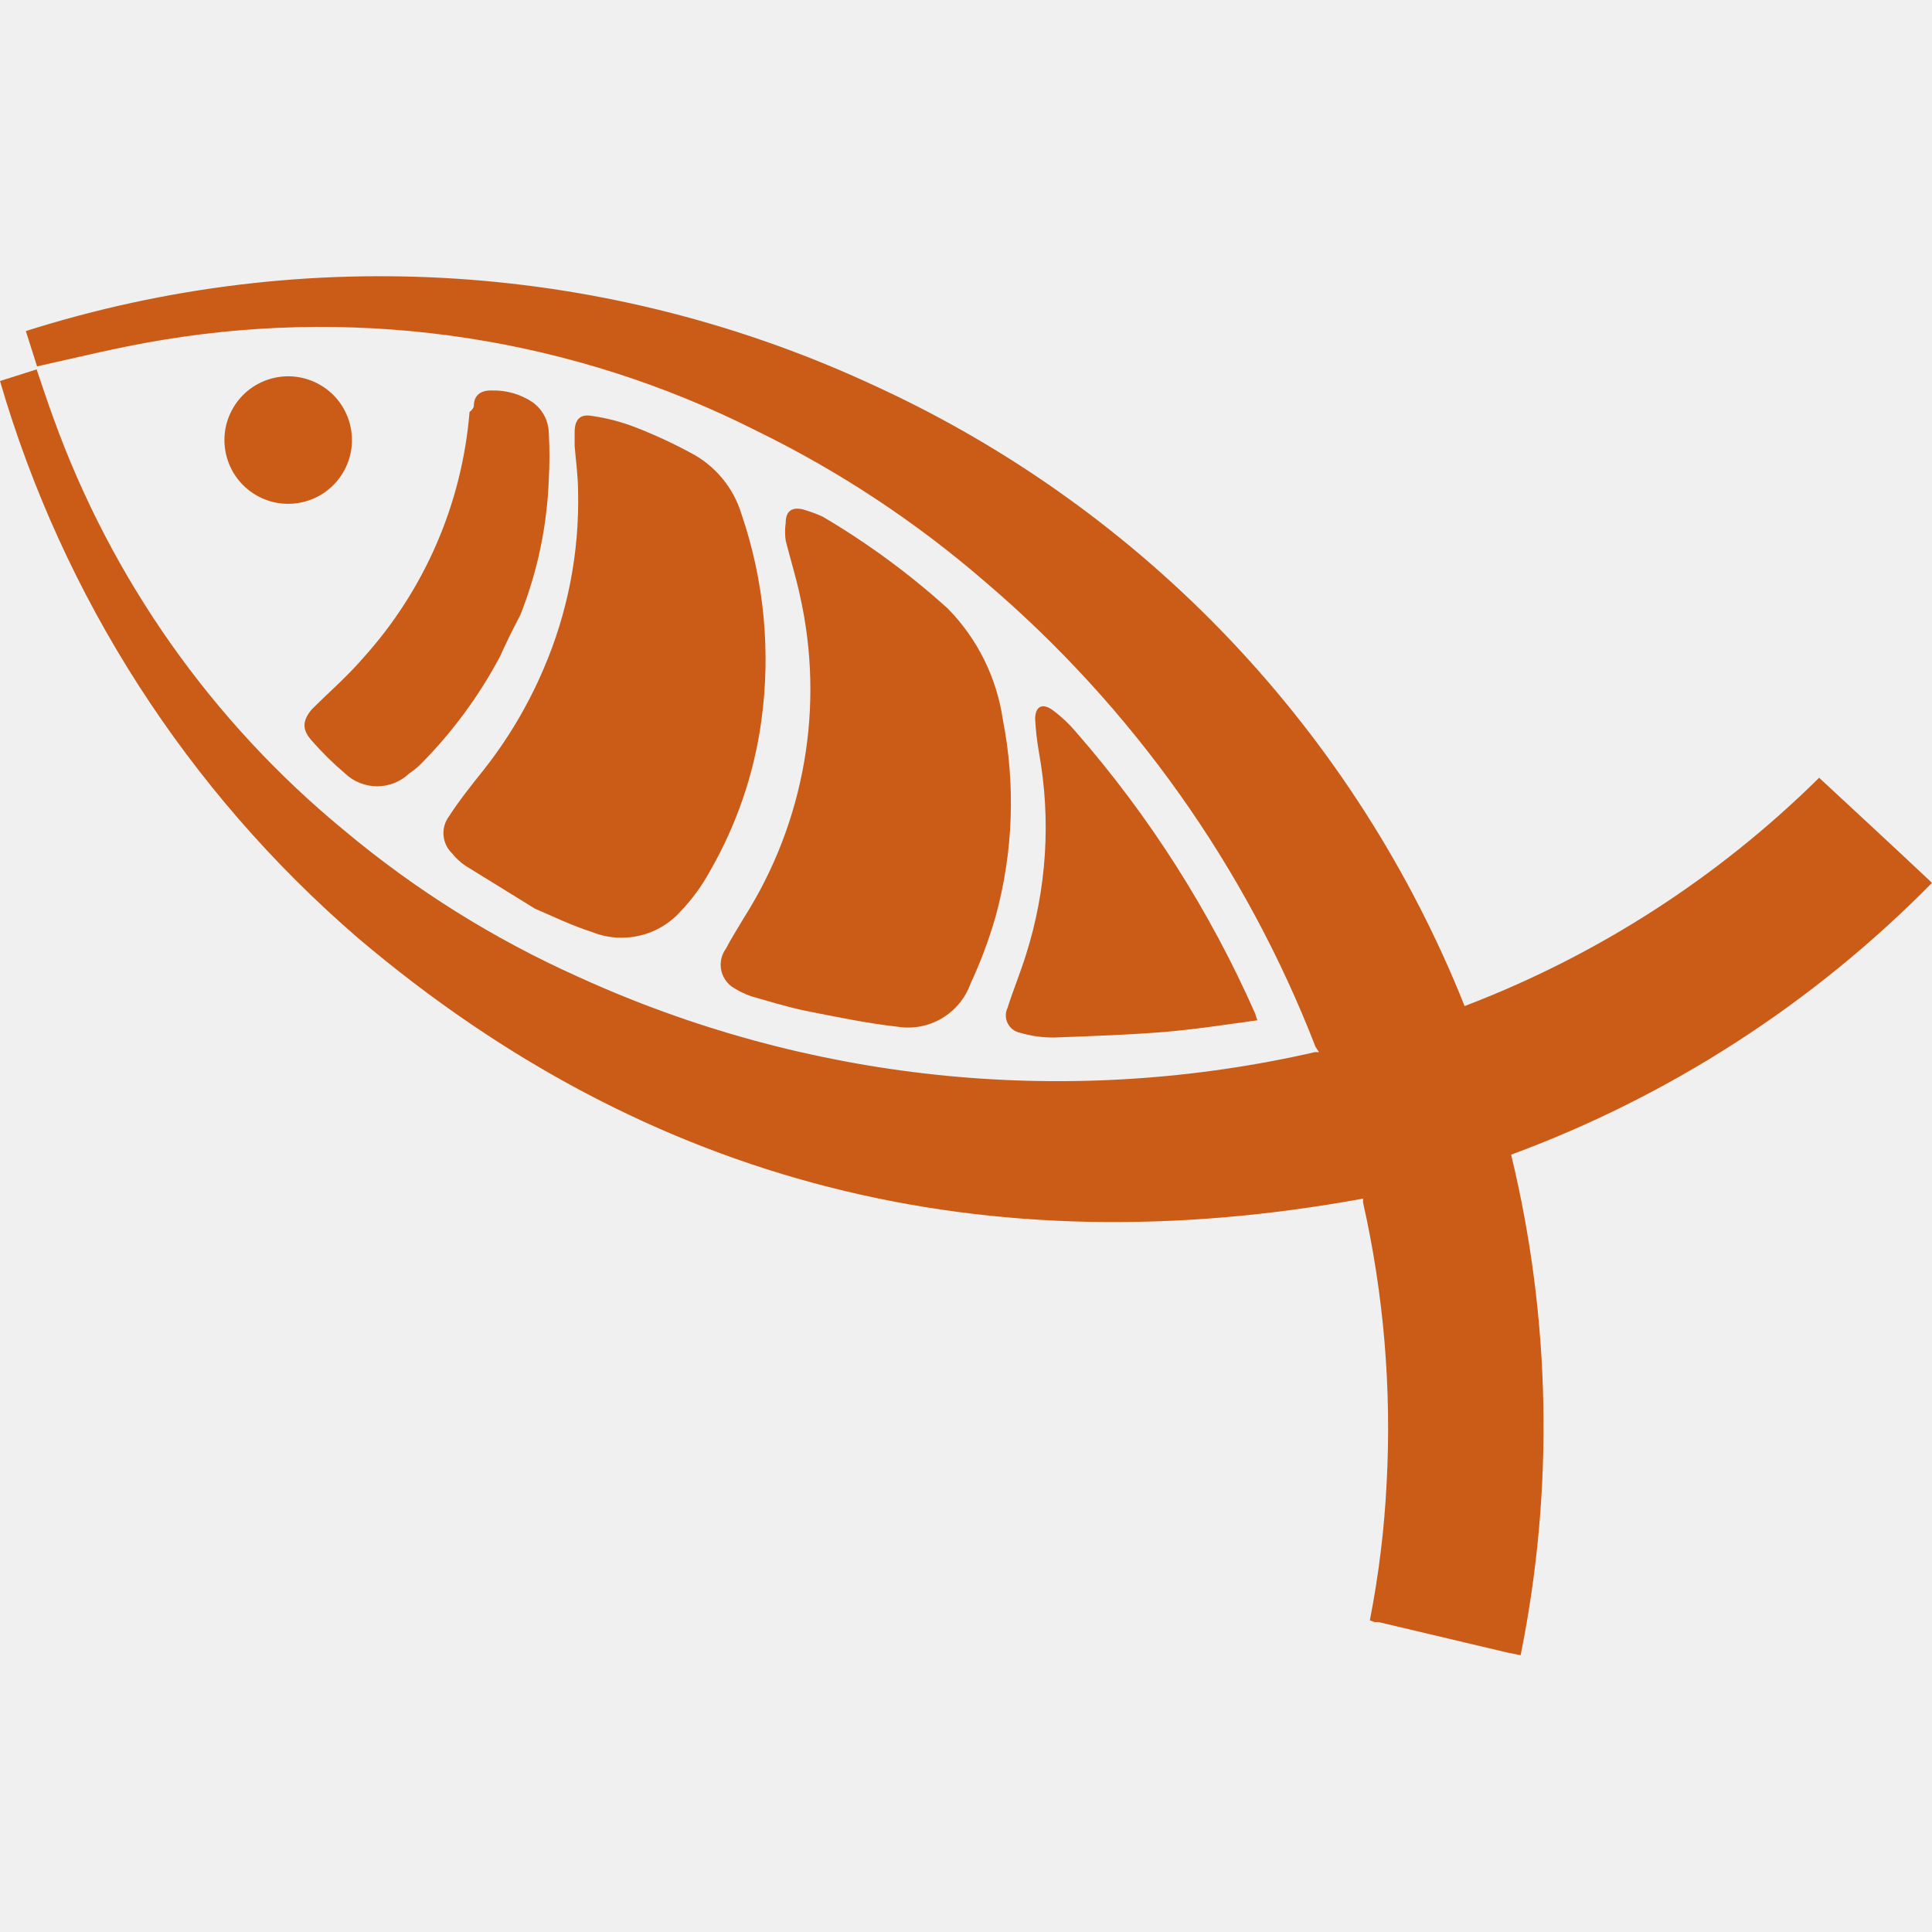
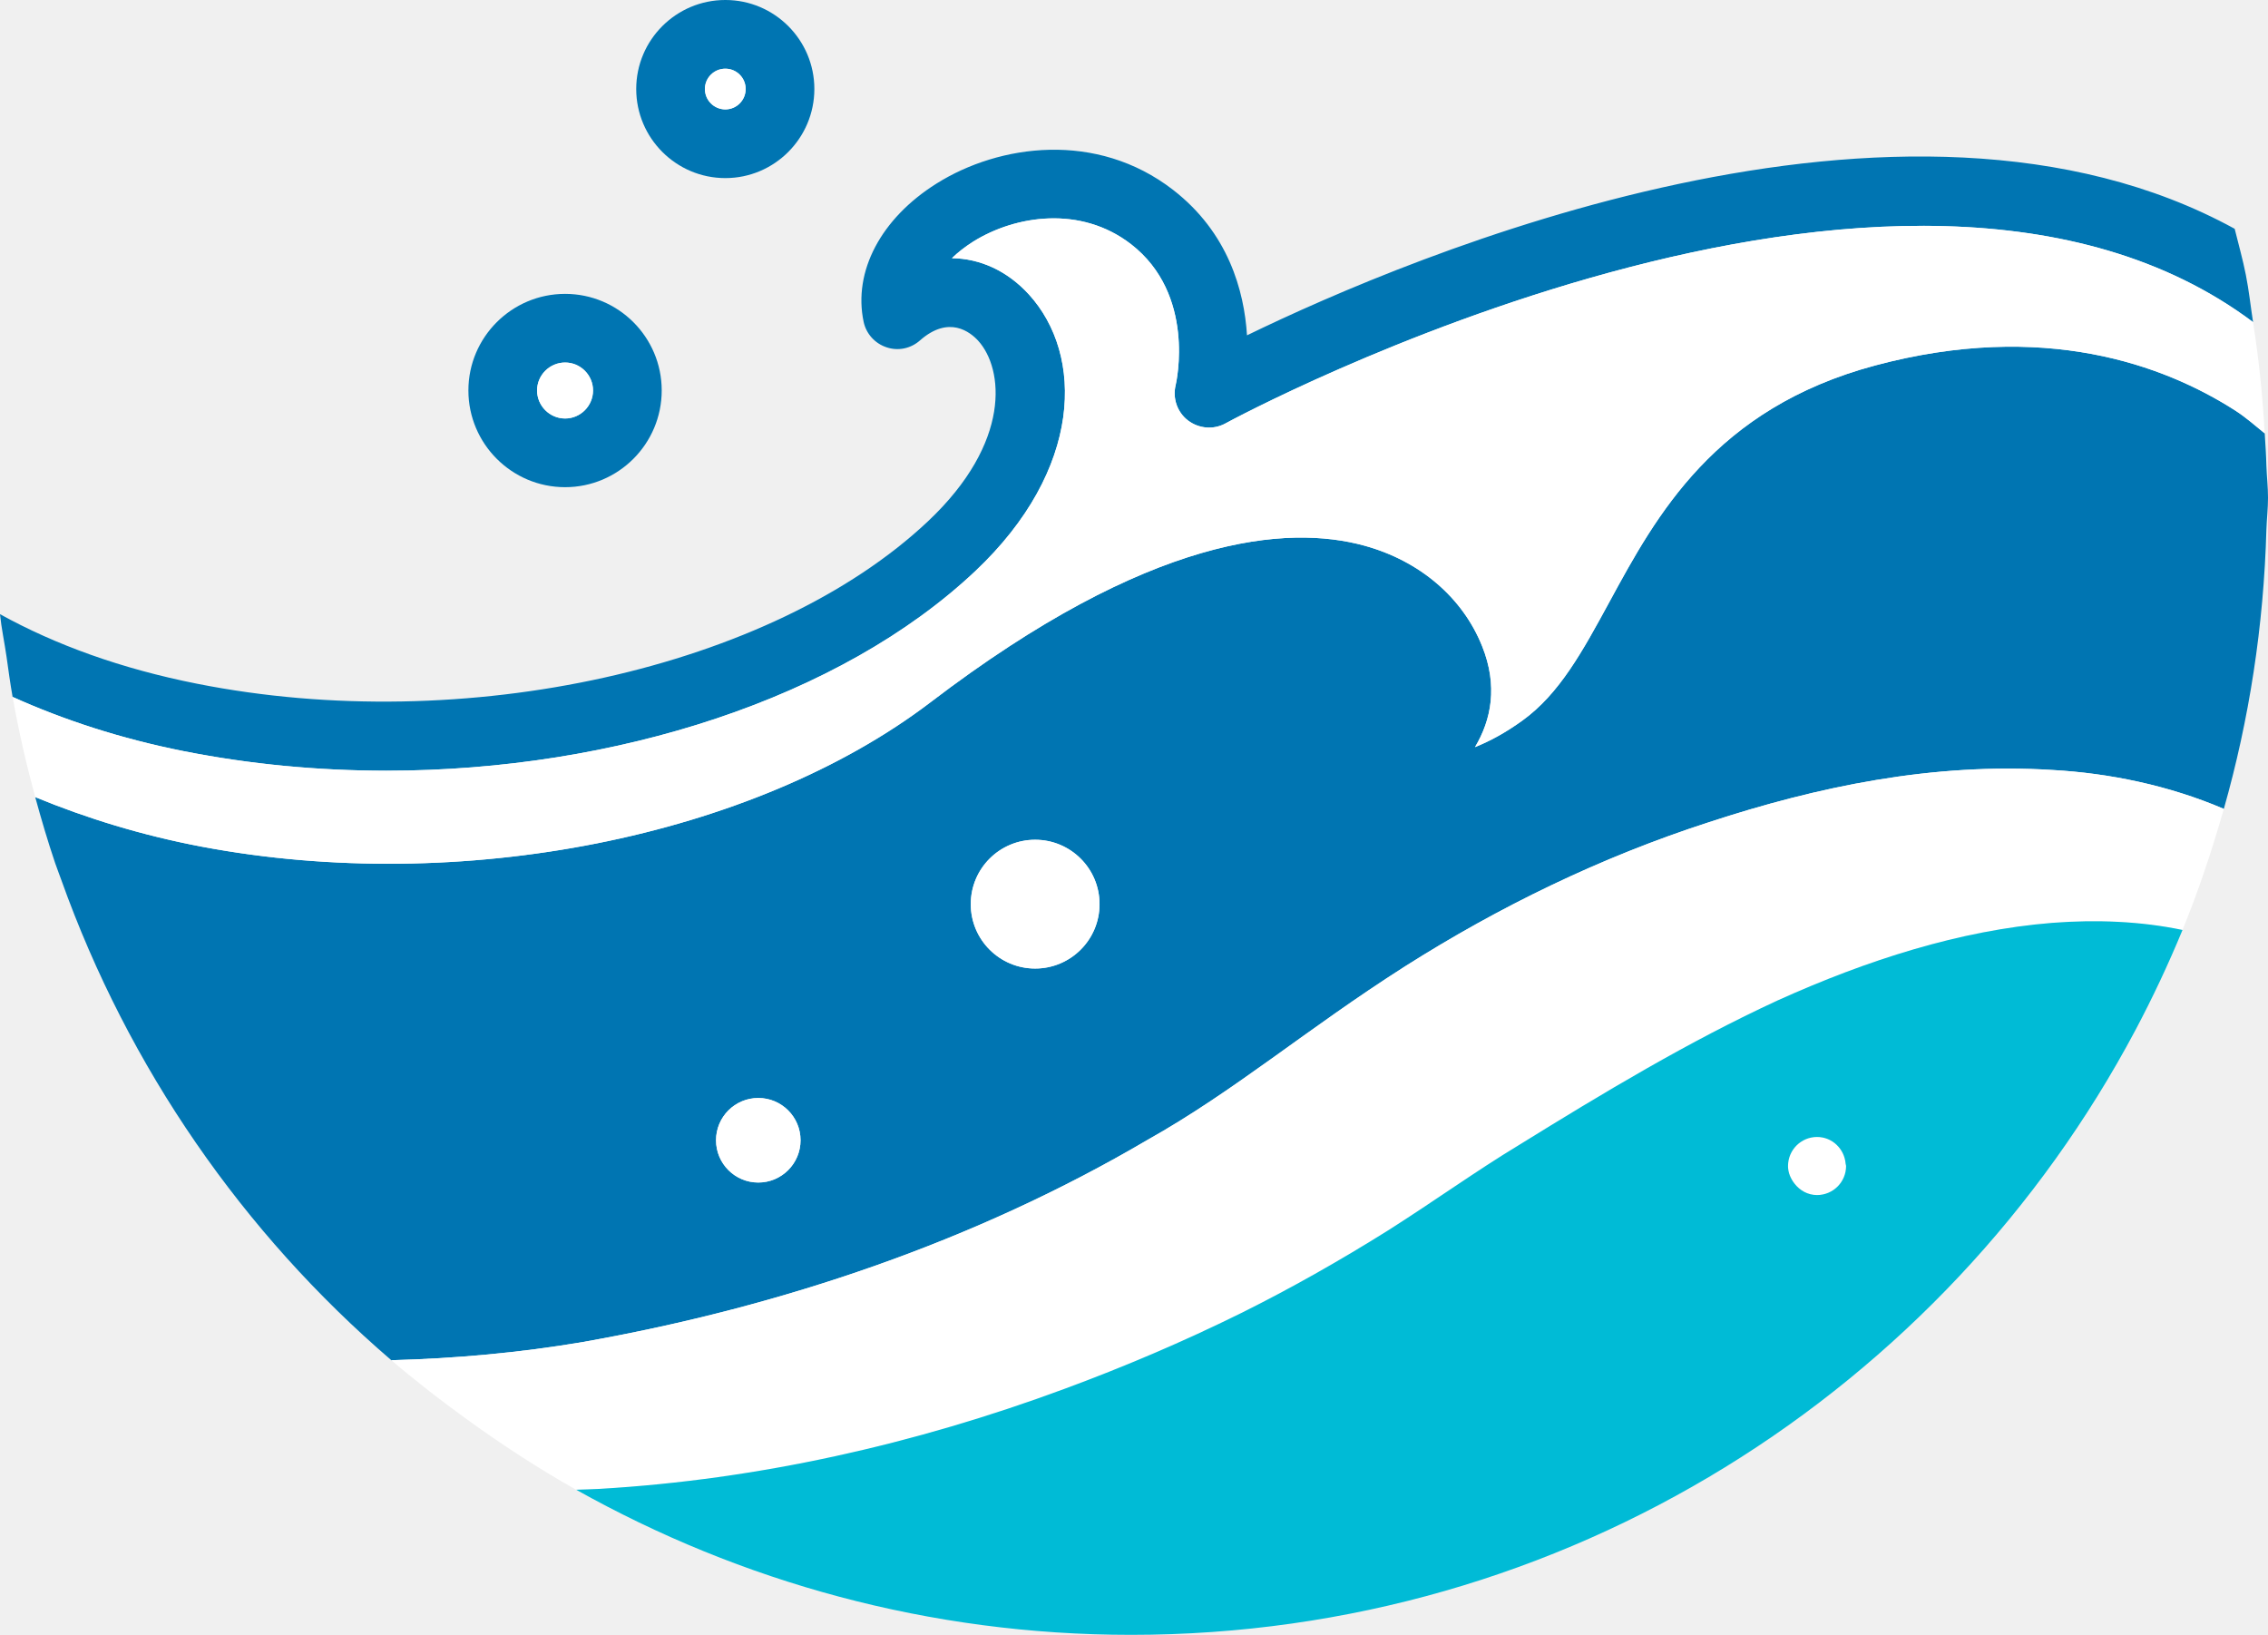
- <svg xmlns="http://www.w3.org/2000/svg" width="36" height="36" viewBox="0 0 44.85 32">
-   <defs>
-     <style>.cls-1{fill:#ca5c18;fill-rule:evenodd;}</style>
-   </defs>
-   <g id="图层_2" data-name="图层 2">
-     <g id="图层_1-2" data-name="图层 1">
-       <path class="cls-1" d="M31.8,31.19A22.36,22.36,0,0,0,32.19,28a23.82,23.82,0,0,0-.55-6.52.19.19,0,0,0,0-.08C22.9,23,15.09,21.1,8.31,15.35A27.07,27.07,0,0,1,0,2.42l.85-.27c.13.38.25.75.39,1.13A22.08,22.08,0,0,0,8,12.86a23.27,23.27,0,0,0,5.42,3.39,26.79,26.79,0,0,0,16.88,1.8l.22-.05.1,0-.08-.12A27,27,0,0,0,22.88,7.09a24.57,24.57,0,0,0-5.31-3.51A22.43,22.43,0,0,0,3.81,1.46c-1,.16-2,.41-2.95.62L.6,1.26a27.2,27.2,0,0,1,19.77,1.3A26.74,26.74,0,0,1,34,16.93a23.75,23.75,0,0,0,8.23-5.3c.87.81,1.74,1.61,2.62,2.44a26.66,26.66,0,0,1-9.77,6.31A26.8,26.8,0,0,1,35.3,32L35,31.94,32,31.23h-.09Z" />
-       <path class="cls-1" d="M12.42,14.67c-.58-.36-1.1-.68-1.62-1a1.42,1.42,0,0,1-.31-.29.65.65,0,0,1-.07-.85c.24-.37.51-.71.79-1.06a10.31,10.31,0,0,0,1.41-2.37A9.84,9.84,0,0,0,13.42,5c0-.36-.05-.71-.08-1.07,0-.11,0-.21,0-.32,0-.29.12-.43.4-.38a4.61,4.61,0,0,1,1,.26,11.43,11.43,0,0,1,1.28.59A2.38,2.38,0,0,1,17.21,5.5a10.45,10.45,0,0,1,.46,4.84,9.62,9.62,0,0,1-1.19,3.46,4.34,4.34,0,0,1-.67.92,1.84,1.84,0,0,1-2.07.49C13.27,15.06,12.82,14.84,12.42,14.67Z" />
-       <path class="cls-1" d="M19.1,5.57A17.83,17.83,0,0,1,22,7.7a4.63,4.63,0,0,1,1.28,2.58,10,10,0,0,1-.17,4.58,10.7,10.7,0,0,1-.58,1.55,1.54,1.54,0,0,1-1.69,1c-.72-.08-1.43-.23-2.14-.37-.43-.09-.85-.22-1.27-.34a2,2,0,0,1-.44-.22.63.63,0,0,1-.14-.88c.13-.25.28-.48.42-.72A9.89,9.89,0,0,0,18.57,7.4c-.09-.42-.22-.84-.33-1.27a1.46,1.46,0,0,1,0-.42c0-.27.14-.37.4-.31A3.46,3.46,0,0,1,19.1,5.57Z" />
-       <path class="cls-1" d="M29.19,17.26c-.73.1-1.44.21-2.15.27s-1.71.1-2.57.13a2.69,2.69,0,0,1-.79-.11.41.41,0,0,1-.29-.58c.13-.41.3-.82.43-1.24a9.76,9.76,0,0,0,.3-4.68,6.65,6.65,0,0,1-.09-.78c0-.3.17-.39.42-.2a3.12,3.12,0,0,1,.53.5,25.75,25.75,0,0,1,4.16,6.54A1.26,1.26,0,0,0,29.19,17.26Z" />
-       <path class="cls-1" d="M11.61,8.81a10.61,10.61,0,0,1-1.85,2.51,1.71,1.71,0,0,1-.26.21,1.08,1.08,0,0,1-1.49,0,7.09,7.09,0,0,1-.78-.77c-.23-.26-.2-.46,0-.71.4-.4.83-.77,1.2-1.2a9.7,9.7,0,0,0,2.47-5.71C11,3.06,11,3,11,3c0-.26.17-.37.43-.36a1.61,1.61,0,0,1,.93.27.9.9,0,0,1,.38.72,9.53,9.53,0,0,1,0,1.07,9.48,9.48,0,0,1-.66,3.15C11.9,8.19,11.72,8.56,11.61,8.81Z" />
-       <path class="cls-1" d="M6,5.1a1.48,1.48,0,1,1,2-.62A1.48,1.48,0,0,1,6,5.1Z" />
+ <svg xmlns="http://www.w3.org/2000/svg" width="273.988mm" height="197.471mm" viewBox="0 0 273.988 197.471" version="1.1" id="svg2432">
+   <defs id="defs2429" />
+   <g id="layer1" transform="translate(41.05606,-39.38827)">
+     <g id="g2475">
+       <path d="m 83.997,156.376 c -4.297,0 -7.779,-3.482 -7.779,-7.779 0,-4.293 3.482,-7.775 7.779,-7.775 4.293,0 7.779,3.482 7.779,7.775 0,4.297 -3.485,7.779 -7.779,7.779 z m -33.447,25.848 c -2.819,0 -5.105,-2.286 -5.105,-5.105 0,-2.819 2.286,-5.105 5.105,-5.105 2.819,0 5.105,2.286 5.105,5.105 0,2.819 -2.286,5.105 -5.105,5.105 z M 232.738,95.681 c -0.032,-1.326 -0.12,-2.632 -0.201,-3.944 -1.175,-0.942 -2.237,-1.912 -3.591,-2.78 -8.572,-5.486 -23.089,-10.866 -43.459,-5.429 -19.424,5.196 -26.448,18.133 -32.096,28.529 -3.249,5.973 -6.043,11.134 -10.541,14.372 -2.064,1.492 -3.986,2.515 -5.719,3.203 1.976,-3.291 2.787,-7.398 0.868,-12.178 -2.349,-5.884 -7.535,-10.315 -14.22,-12.153 -9.253,-2.547 -25.862,-1.355 -52.409,18.902 -21.445,16.334 -56.811,23.357 -88.071,17.452 -7.211,-1.369 -13.896,-3.425 -20.101,-5.987 0.737,2.688 1.52,5.348 2.406,7.966 0.233,0.688 0.512,1.369 0.751,2.057 8.11,22.687 21.943,42.612 39.864,57.997 7.747,-0.205 15.508,-0.9 23.174,-2.205 24.017,-4.255 47.392,-12.192 68.143,-24.388 10.566,-5.923 19.209,-13.377 31.129,-20.969 11.335,-7.186 23.608,-13.183 36.742,-17.427 13.053,-4.279 27.016,-7.221 41.494,-6.304 6.837,0.381 14.051,1.856 20.694,4.699 3.062,-10.774 4.822,-22.08 5.144,-33.764 0.042,-1.277 0.194,-2.533 0.194,-3.821 0,-1.291 -0.152,-2.547 -0.194,-3.828" style="fill:#0075b2;fill-opacity:1;fill-rule:nonzero;stroke:none;stroke-width:0.035" id="path248" />
+       <path d="m 230.258,72.599 c -0.37,-1.887 -0.896,-3.718 -1.351,-5.574 -40.012,-21.95 -99.49,3.231 -119.317,12.866 -0.339,-5.373 -2.251,-12.397 -8.936,-17.572 -9.222,-7.133 -20.994,-5.521 -28.579,-0.755 -6.724,4.223 -10.086,10.622 -8.798,16.701 0.307,1.439 1.362,2.607 2.755,3.069 1.418,0.487 2.949,0.152 4.05,-0.826 3.51,-3.087 6.085,-0.998 7.034,0.039 3.044,3.348 4.099,12.234 -6.078,21.819 -18.877,17.769 -55.986,26.028 -88.3,19.607 -9.155,-1.813 -17.103,-4.699 -23.795,-8.4 0.176,1.732 0.543,3.411 0.787,5.119 0.226,1.637 0.452,3.267 0.737,4.879 6.181,2.78 13.035,5.031 20.659,6.548 8.04,1.595 16.295,2.364 24.493,2.364 27.753,0 54.878,-8.805 71.106,-24.07 13.081,-12.315 13.176,-26.155 6.516,-33.457 -2.618,-2.868 -5.913,-4.343 -9.299,-4.381 0.72,-0.706 1.577,-1.369 2.544,-1.986 5.136,-3.217 13.021,-4.392 19.089,0.293 7.842,6.075 5.493,16.602 5.394,17.029 -0.388,1.598 0.194,3.274 1.499,4.272 1.323,0.995 3.087,1.136 4.523,0.349 0.811,-0.462 81.629,-44.087 124.135,-12.234 -0.293,-1.898 -0.494,-3.824 -0.868,-5.697" style="fill:#0075b2;fill-opacity:1;fill-rule:nonzero;stroke:none;stroke-width:0.035" id="path250" />
+       <path d="m 27.213,89.938 c -1.863,0 -3.387,-1.524 -3.387,-3.387 0,-1.856 1.524,-3.373 3.387,-3.373 1.856,0 3.373,1.517 3.373,3.373 0,1.863 -1.517,3.387 -3.373,3.387 z m 0,-15.053 c -6.442,0 -11.684,5.232 -11.684,11.666 0,6.442 5.242,11.684 11.684,11.684 6.435,0 11.67,-5.242 11.67,-11.684 0,-6.435 -5.235,-11.666 -11.67,-11.666" style="fill:#0075b2;fill-opacity:1;fill-rule:nonzero;stroke:none;stroke-width:0.035" id="path252" />
+       <path d="m 46.57,52.603 c -1.362,0 -2.469,-1.104 -2.469,-2.466 0,-1.351 1.108,-2.452 2.469,-2.452 1.355,0 2.455,1.101 2.455,2.452 0,1.362 -1.101,2.466 -2.455,2.466 z m 0,-13.215 c -5.937,0 -10.767,4.819 -10.767,10.749 0,5.934 4.83,10.763 10.767,10.763 5.93,0 10.753,-4.83 10.753,-10.763 0,-5.93 -4.822,-10.749 -10.753,-10.749" style="fill:#0075b2;fill-opacity:1;fill-rule:nonzero;stroke:none;stroke-width:0.035" id="path254" />
+       <path d="m 178.453,176.721 c -1.937,0 -3.507,1.573 -3.507,3.51 0,0.811 0.325,1.531 0.783,2.124 0.642,0.826 1.598,1.383 2.723,1.383 1.937,0 3.51,-1.57 3.51,-3.507 0,-0.099 -0.049,-0.18 -0.056,-0.275 -0.148,-1.799 -1.616,-3.235 -3.454,-3.235 z m -122.798,0.399 c 0,-2.819 -2.286,-5.105 -5.105,-5.105 -2.819,0 -5.105,2.286 -5.105,5.105 0,2.819 2.286,5.105 5.105,5.105 2.819,0 5.105,-2.286 5.105,-5.105 z m 36.121,-28.522 c 0,-4.293 -3.485,-7.775 -7.779,-7.775 -4.297,0 -7.779,3.482 -7.779,7.775 0,4.297 3.482,7.779 7.779,7.779 4.293,0 7.779,-3.482 7.779,-7.779 z M 46.57,52.603 c 1.355,0 2.455,-1.104 2.455,-2.466 0,-1.351 -1.101,-2.452 -2.455,-2.452 -1.362,0 -2.469,1.101 -2.469,2.452 0,1.362 1.108,2.466 2.469,2.466 z m -19.357,37.334 c 1.856,0 3.373,-1.524 3.373,-3.387 0,-1.856 -1.517,-3.373 -3.373,-3.373 -1.863,0 -3.387,1.517 -3.387,3.373 0,1.863 1.524,3.387 3.387,3.387 z M 165.407,138.699 c -13.134,4.244 -25.407,10.241 -36.742,17.427 -11.92,7.592 -20.563,15.046 -31.129,20.969 -20.75,12.196 -44.125,20.133 -68.143,24.388 -7.666,1.305 -15.427,2 -23.174,2.205 2.903,2.487 5.916,4.812 9.01,7.056 4.279,3.097 8.703,5.997 13.321,8.59 0.949,-0.039 1.898,-0.049 2.843,-0.106 19.156,-1.125 38.044,-5.38 56.145,-12.079 7.225,-2.667 14.33,-5.69 21.265,-9.116 6.078,-3.016 12.002,-6.378 17.776,-9.991 5.648,-3.581 10.721,-7.235 15.737,-10.266 10.322,-6.392 20.652,-12.598 31.404,-17.558 10.742,-4.847 21.989,-8.467 33.154,-9.359 5.299,-0.406 10.672,-0.201 15.727,0.861 1.944,-4.741 3.574,-9.641 4.992,-14.626 -6.643,-2.843 -13.857,-4.318 -20.694,-4.699 -14.478,-0.917 -28.441,2.025 -41.494,6.304 z M 231.126,78.296 C 188.62,46.444 107.802,90.068 106.991,90.53 c -1.436,0.787 -3.2,0.646 -4.523,-0.349 -1.305,-0.998 -1.887,-2.674 -1.499,-4.272 0.099,-0.427 2.448,-10.954 -5.394,-17.029 -6.068,-4.685 -13.952,-3.51 -19.089,-0.293 -0.967,0.617 -1.824,1.281 -2.544,1.986 3.387,0.039 6.682,1.513 9.299,4.381 6.66,7.302 6.565,21.142 -6.516,33.457 -16.228,15.265 -43.353,24.07 -71.106,24.07 -8.199,0 -16.454,-0.769 -24.493,-2.364 -7.624,-1.517 -14.478,-3.768 -20.659,-6.548 0.727,4.099 1.651,8.128 2.731,12.097 6.205,2.561 12.89,4.618 20.101,5.987 31.26,5.905 66.626,-1.118 88.071,-17.452 26.547,-20.256 43.155,-21.449 52.409,-18.902 6.685,1.838 11.871,6.269 14.22,12.153 1.919,4.78 1.108,8.886 -0.868,12.178 1.732,-0.688 3.655,-1.711 5.719,-3.203 4.498,-3.239 7.292,-8.4 10.541,-14.372 5.648,-10.396 12.672,-23.333 32.096,-28.529 20.369,-5.436 34.886,-0.056 43.459,5.429 1.355,0.868 2.417,1.838 3.591,2.78 -0.25,-4.547 -0.72,-9.028 -1.411,-13.441" style="fill:#ffffff;fill-opacity:1;fill-rule:nonzero;stroke:none;stroke-width:0.035" id="path256" />
+       <path d="m 181.963,180.231 c 0,1.937 -1.573,3.507 -3.51,3.507 -1.125,0 -2.081,-0.557 -2.723,-1.383 -0.459,-0.593 -0.783,-1.312 -0.783,-2.124 0,-1.937 1.57,-3.51 3.507,-3.51 1.838,0 3.306,1.436 3.454,3.235 0.007,0.095 0.056,0.176 0.056,0.275 z m 24.913,-29.372 c -11.165,0.893 -22.412,4.512 -33.154,9.359 -10.753,4.96 -21.082,11.165 -31.404,17.558 -5.016,3.03 -10.089,6.685 -15.737,10.266 -5.775,3.612 -11.698,6.974 -17.776,9.991 -6.936,3.425 -14.041,6.449 -21.265,9.116 -18.101,6.699 -36.989,10.954 -56.145,12.079 -0.945,0.057 -1.894,0.067 -2.843,0.106 19.844,11.123 42.676,17.526 67.031,17.526 52.61,0 98.259,-29.609 121.334,-73.043 2.081,-3.923 3.979,-7.959 5.687,-12.097 -5.055,-1.062 -10.428,-1.266 -15.727,-0.861" style="fill:#00bbd6;fill-opacity:1;fill-rule:nonzero;stroke:none;stroke-width:0.035" id="path258" />
    </g>
  </g>
</svg>
